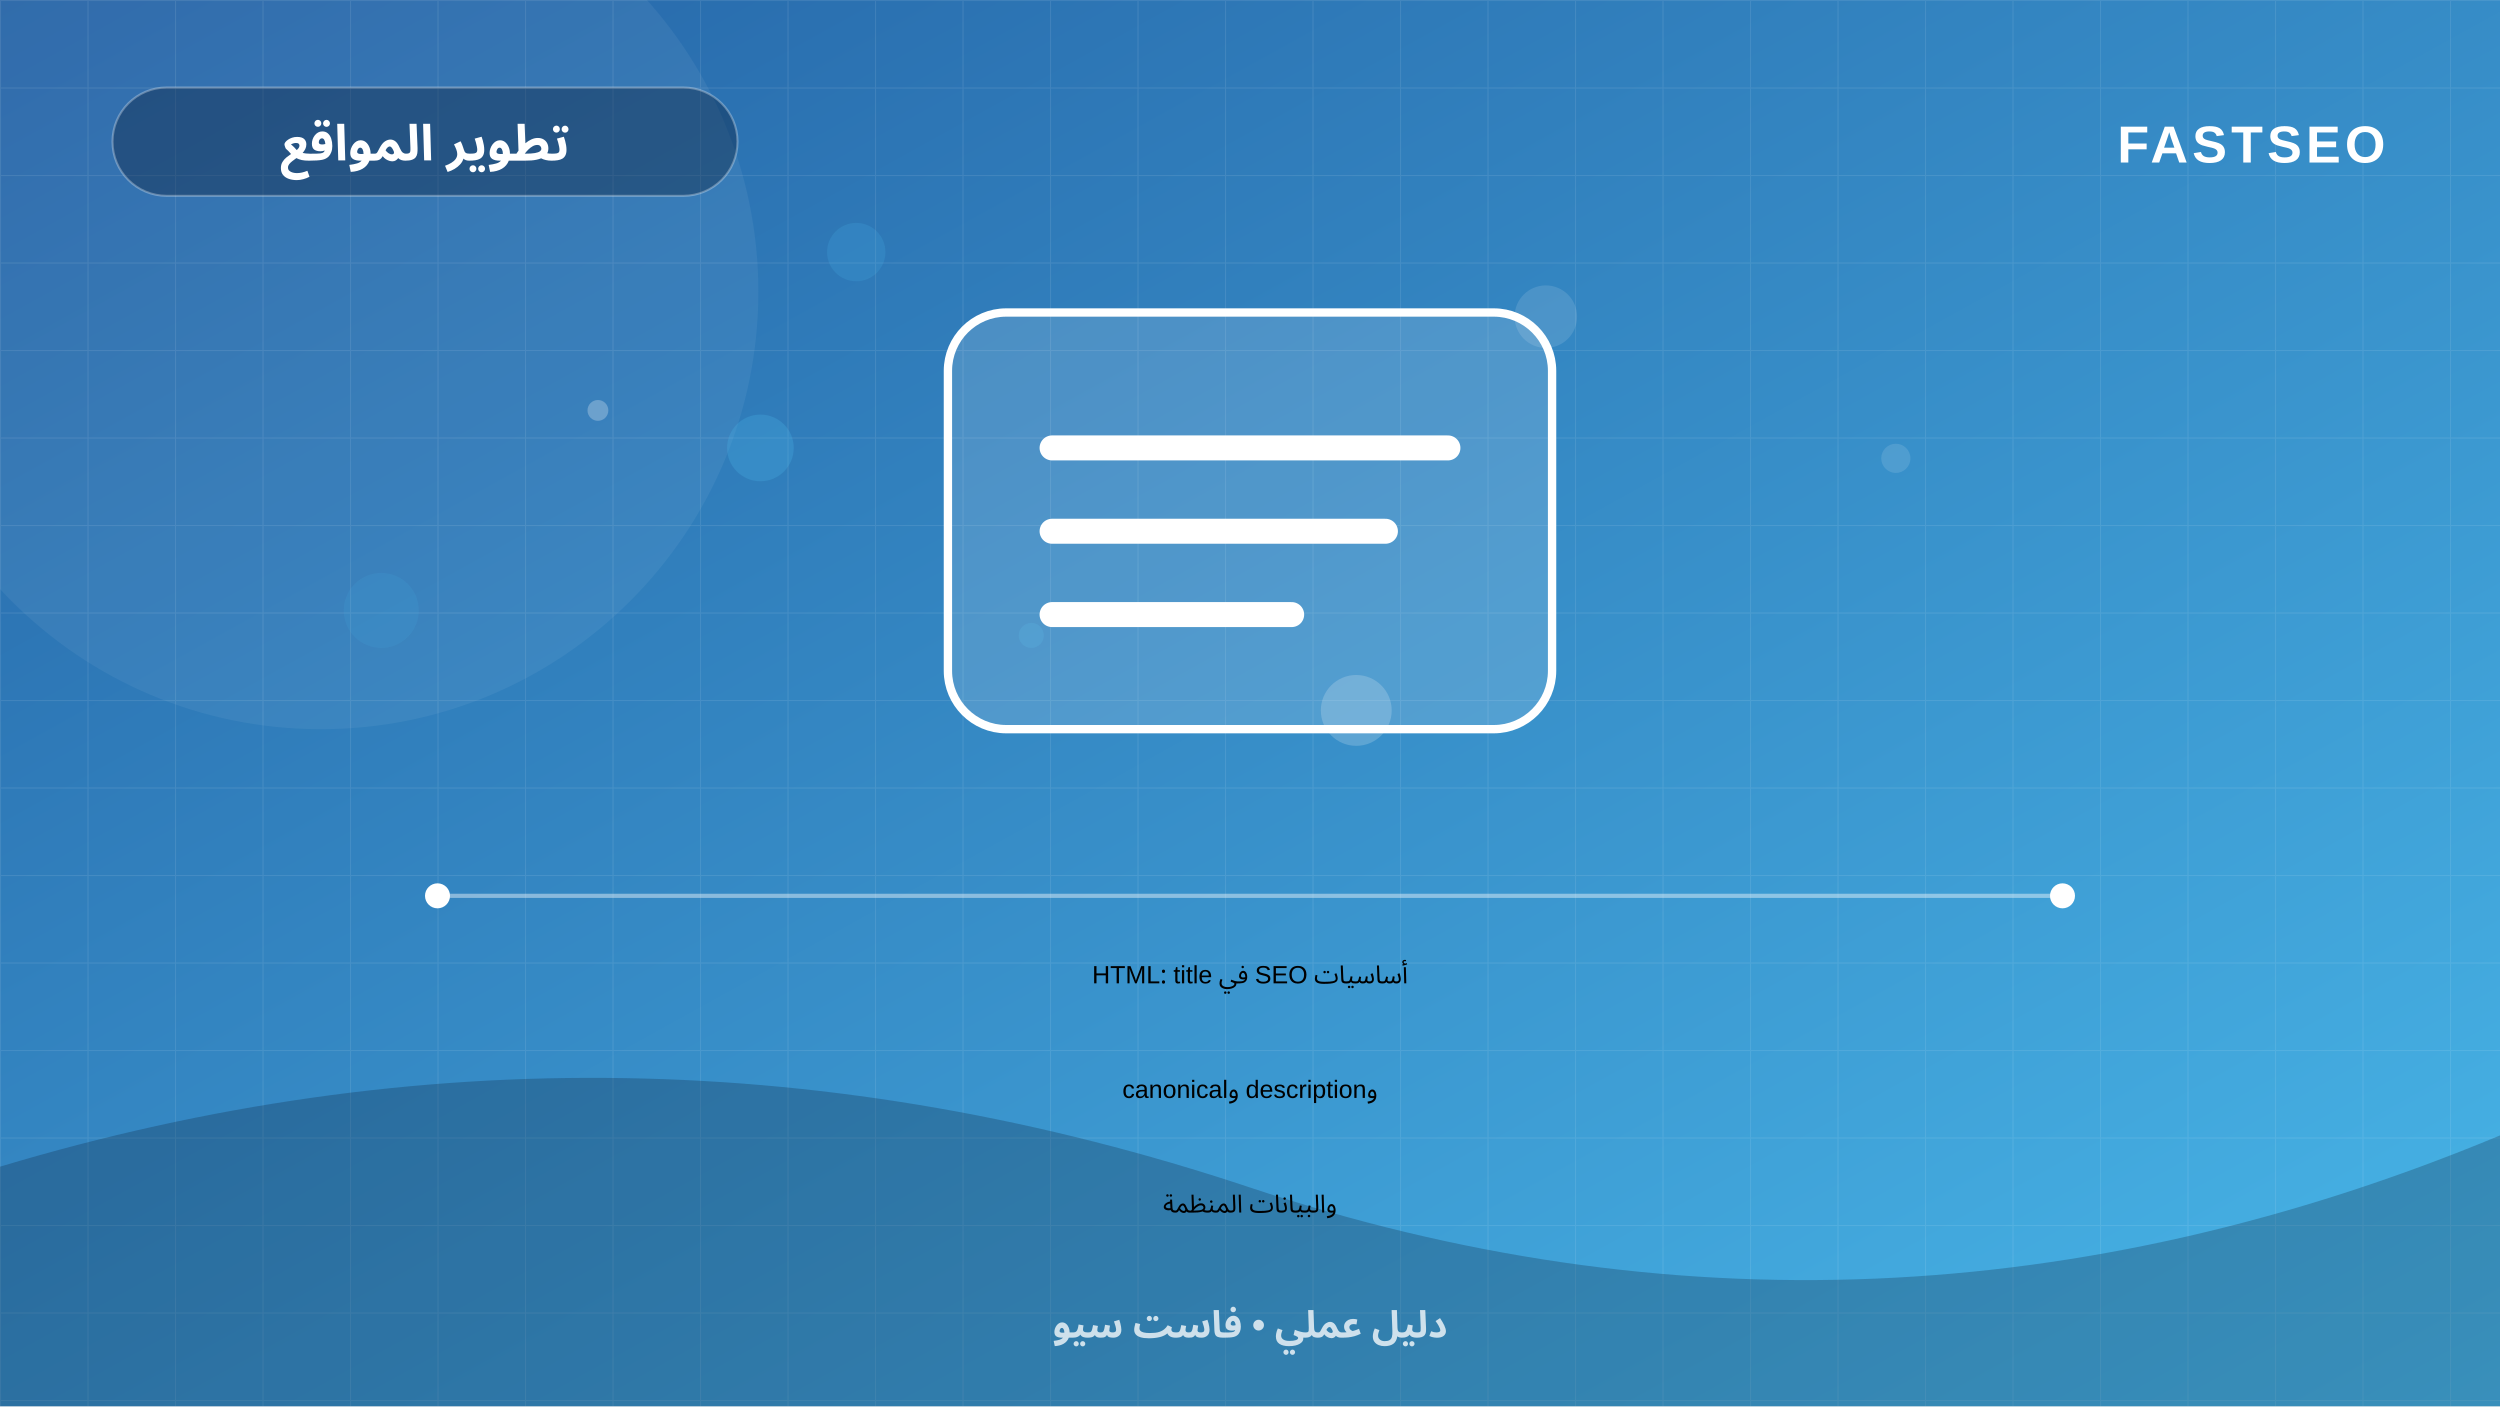
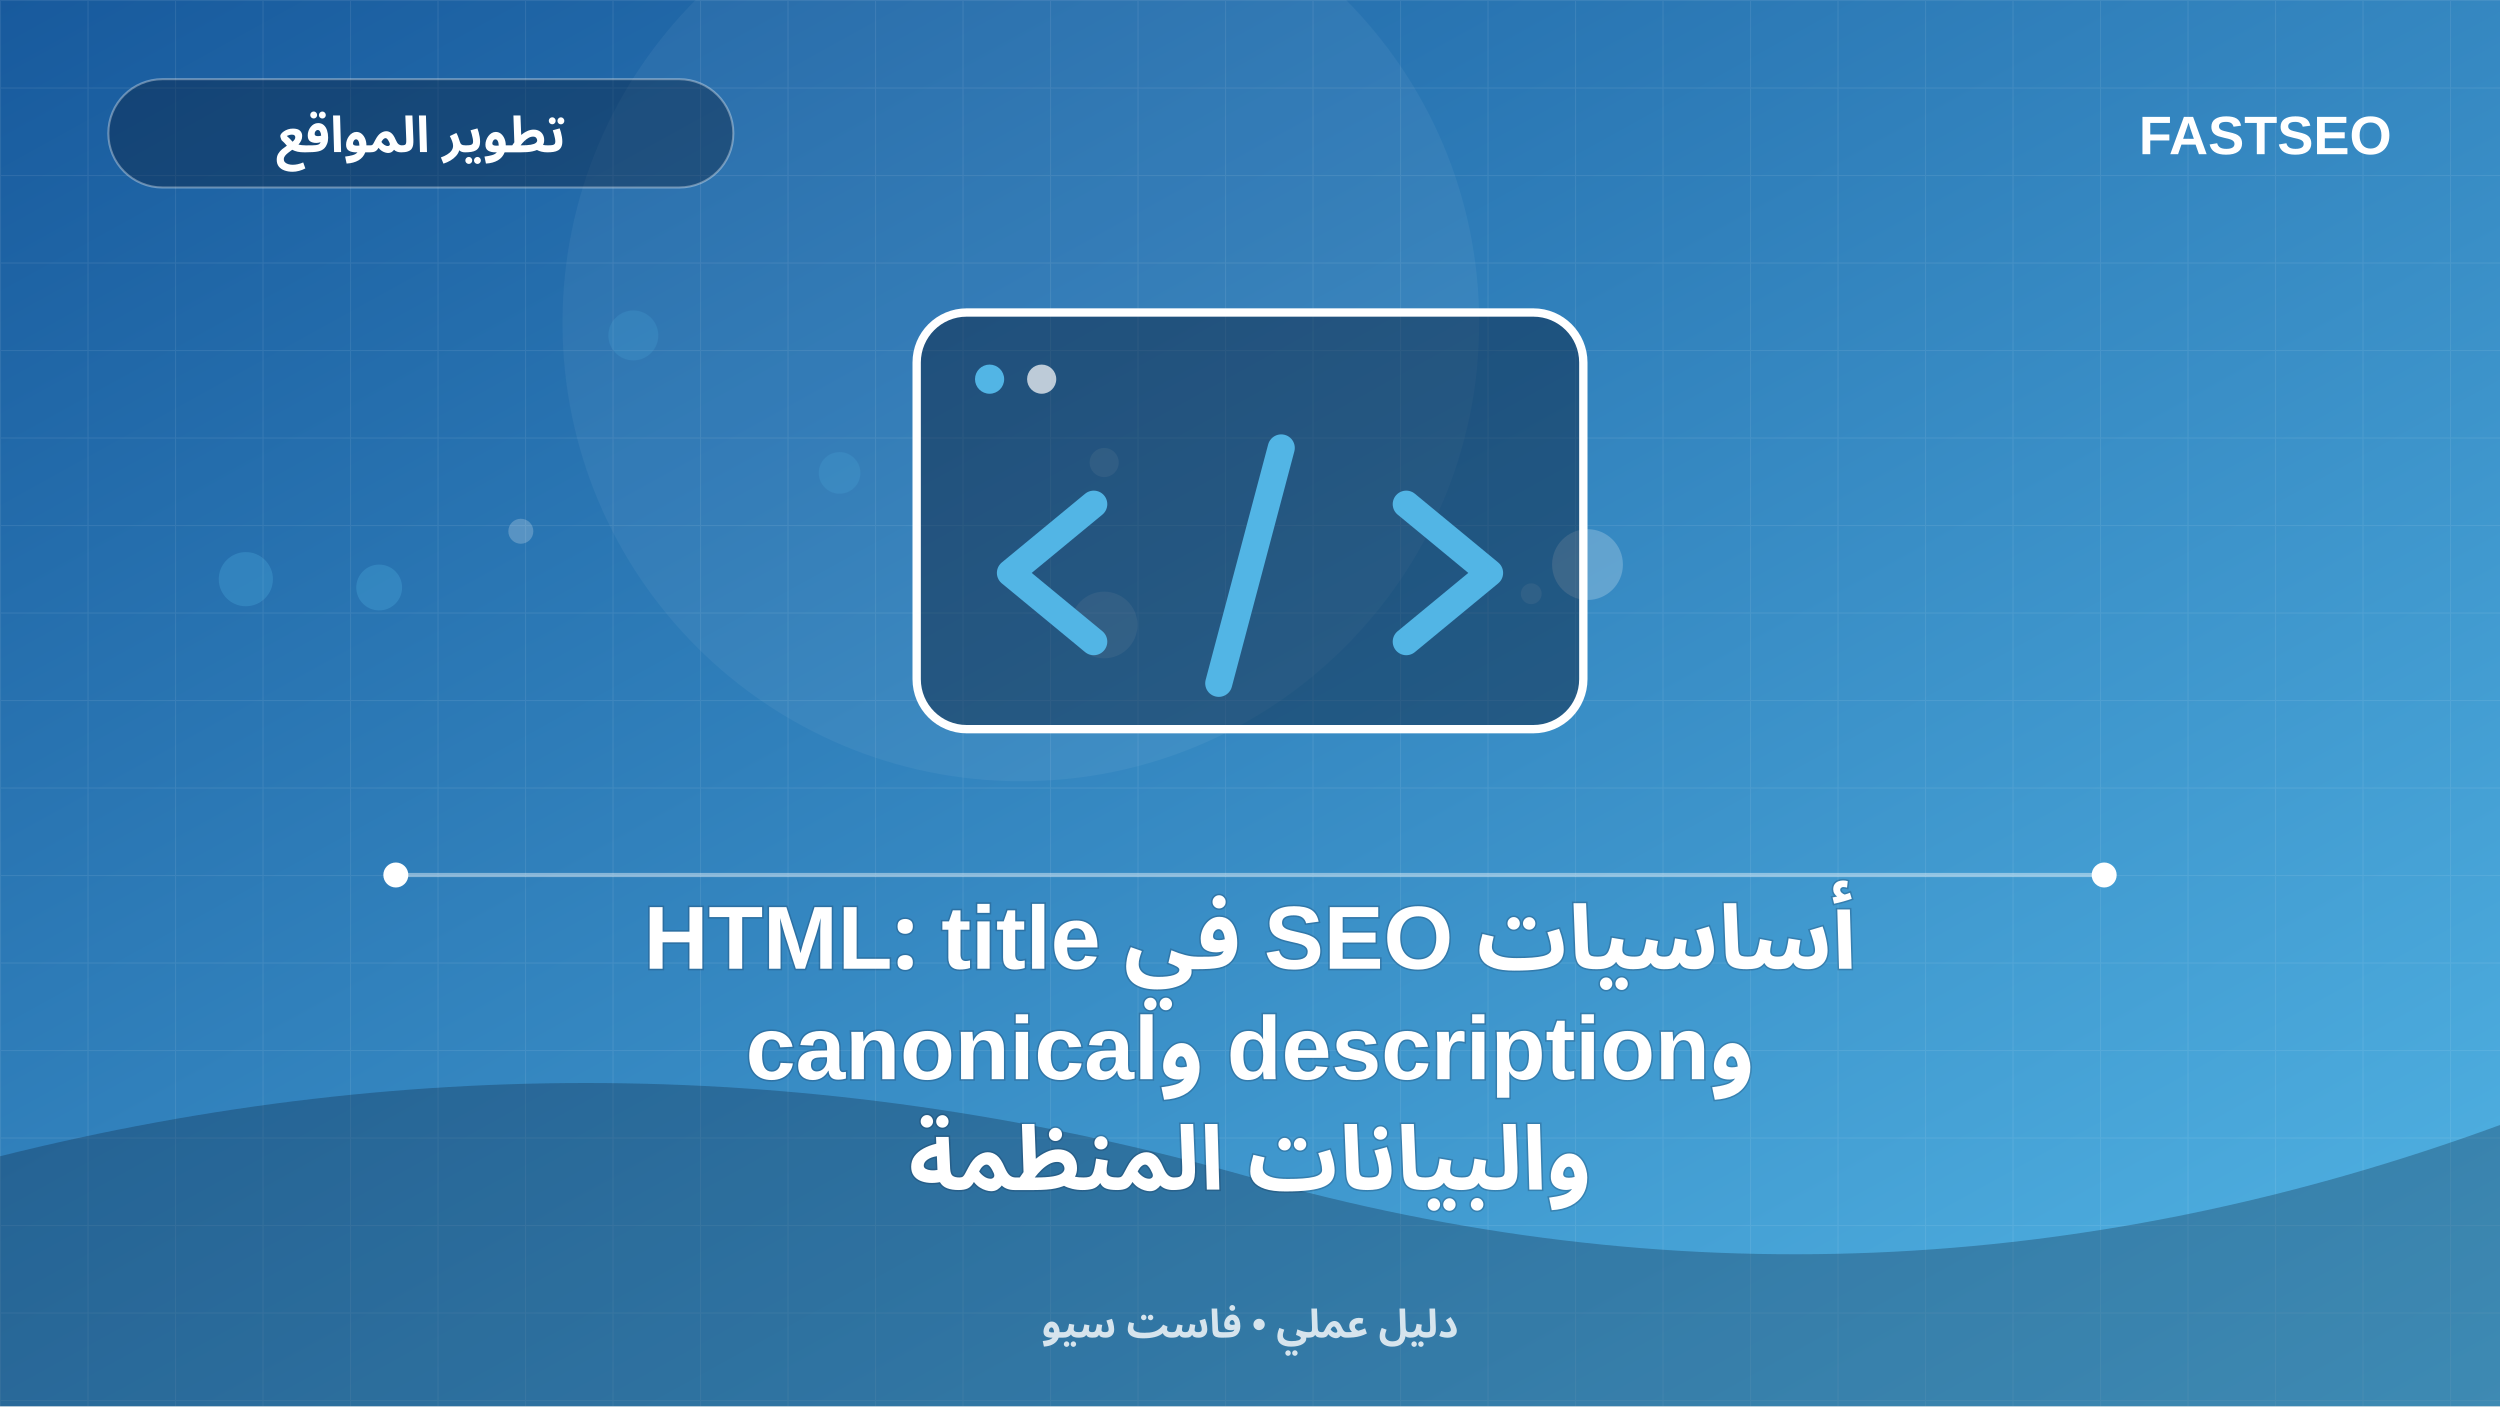
- <svg xmlns="http://www.w3.org/2000/svg" width="1200" height="675" viewBox="0 0 1200 675" role="img" aria-labelledby="title desc">
+ <svg xmlns="http://www.w3.org/2000/svg" width="1200" height="675" viewBox="0 0 1200 675" role="img" aria-labelledby="t dsc">
  <defs>
    <linearGradient id="bg" x1="0" y1="0" x2="1" y2="1">
-       <stop offset="0" stop-color="#2563A6" />
-       <stop offset="1" stop-color="#48B6E8" />
+       <stop stop-color="#185A9D" />
+       <stop offset="1" stop-color="#52B5E5" />
    </linearGradient>
-     <radialGradient id="orb">
-       <stop stop-color="#fff" stop-opacity=".5" />
-       <stop offset="1" stop-color="#fff" stop-opacity="0" />
-     </radialGradient>
-     <pattern id="grid" width="42" height="42" patternUnits="userSpaceOnUse">
-       <path d="M42 0H0V42" fill="none" stroke="#fff" stroke-opacity=".09" stroke-width="1" />
+     <pattern id="g" width="42" height="42" patternUnits="userSpaceOnUse">
+       <path d="M42 0H0V42" fill="none" stroke="#fff" stroke-opacity=".08" />
    </pattern>
+     <style>.headline{fill:#fff;font-family:'Noto Sans Arabic',Tahoma,Arial,sans-serif;font-size:43px;font-weight:900;paint-order:stroke;stroke:#10213B;stroke-opacity:.22;stroke-width:1.5px}</style>
  </defs>
  <rect width="1200" height="675" fill="url(#bg)" />
-   <rect width="1200" height="675" fill="url(#grid)" />
-   <path d="M0 560Q300 470 600 570T1200 545V675H0Z" fill="#07152B" opacity=".24" />
-   <circle cx="154" cy="140" r="210" fill="#fff" opacity=".055" />
-   <circle cx="910" cy="220" r="7" fill="#fff" opacity="0.12" />
-   <circle cx="495" cy="305" r="6" fill="#48B6E8" opacity="0.19" />
-   <circle cx="287" cy="197" r="5" fill="#fff" opacity="0.26" />
-   <circle cx="183" cy="293" r="18" fill="#48B6E8" opacity="0.12" />
-   <circle cx="651" cy="341" r="17" fill="#fff" opacity="0.19" />
-   <circle cx="365" cy="215" r="16" fill="#48B6E8" opacity="0.26" />
-   <circle cx="742" cy="152" r="15" fill="#fff" opacity="0.12" />
-   <circle cx="411" cy="121" r="14" fill="#48B6E8" opacity="0.19" />
-   <g font-family="Noto Sans Arabic,Tahoma,Arial,sans-serif">
-     <rect x="54" y="42" width="300" height="52" rx="26" fill="#07152B" fill-opacity=".35" stroke="#fff" stroke-opacity=".3" />
-     <text x="204" y="77" text-anchor="middle" fill="#fff" font-size="24" font-weight="800" direction="rtl">تطوير المواقع</text>
-     <text x="1145" y="78" text-anchor="end" fill="#fff" font-size="25" font-weight="900" letter-spacing="2">FASTSEO</text>
+   <rect width="1200" height="675" fill="url(#g)" />
+   <circle cx="490" cy="155" r="220" fill="#fff" opacity=".05" />
+   <circle cx="530" cy="300" r="16" fill="#fff" opacity="0.12" />
+   <circle cx="403" cy="227" r="10" fill="#52B5E5" opacity="0.17" />
+   <circle cx="762" cy="271" r="17" fill="#fff" opacity="0.22" />
+   <circle cx="182" cy="282" r="11" fill="#52B5E5" opacity="0.27" />
+   <circle cx="735" cy="285" r="5" fill="#fff" opacity="0.12" />
+   <circle cx="304" cy="161" r="12" fill="#52B5E5" opacity="0.17" />
+   <circle cx="250" cy="255" r="6" fill="#fff" opacity="0.22" />
+   <circle cx="118" cy="278" r="13" fill="#52B5E5" opacity="0.27" />
+   <circle cx="530" cy="222" r="7" fill="#fff" opacity="0.12" />
+   <path d="M0 555Q300 480 600 565T1200 540V675H0Z" fill="#07152B" opacity=".27" />
+   <g font-family="'Noto Sans Arabic',Tahoma,Arial,sans-serif">
+     <rect x="52" y="38" width="300" height="52" rx="26" fill="#07152B" fill-opacity=".36" stroke="#fff" stroke-opacity=".35" />
+     <text x="202" y="73" text-anchor="middle" fill="#fff" font-size="24" font-weight="800" direction="rtl">تطوير المواقع</text>
+     <text x="1148" y="74" text-anchor="end" fill="#fff" font-size="26" font-weight="900">FASTSEO</text>
    <g transform="translate(600 250)">
-       <rect x="-145" y="-100" width="290" height="200" rx="28" fill="#fff" fill-opacity=".14" stroke="#fff" stroke-width="4" />
-       <path d="M-95 -35H95 M-95 5H65 M-95 45H20" stroke="#fff" stroke-width="12" stroke-linecap="round" />
+       <rect x="-160" y="-100" width="320" height="200" rx="24" fill="#07152B" fill-opacity=".42" stroke="#fff" stroke-width="4" />
+       <circle cx="-125" cy="-68" r="7" fill="#52B5E5" />
+       <circle cx="-100" cy="-68" r="7" fill="#fff" opacity=".7" />
+       <path d="M-75 -8L-115 25 -75 58M75 -8L115 25 75 58M15 -35L-15 78" fill="none" stroke="#52B5E5" stroke-width="13" stroke-linecap="round" stroke-linejoin="round" />
    </g>
-     <path d="M210 430H990" stroke="#fff" stroke-opacity=".42" stroke-width="2" />
-     <circle cx="210" cy="430" r="6" fill="#fff" />
-     <circle cx="990" cy="430" r="6" fill="#fff" />
-     <text x="600" y="472" text-anchor="middle" direction="rtl" unicode-bidi="plaintext" class="headline">أساسيات SEO في HTML: title</text>
-     <text x="600" y="527" text-anchor="middle" direction="rtl" unicode-bidi="plaintext" class="headline">وdescription وcanonical</text>
-     <text x="600" y="582" text-anchor="middle" direction="rtl" unicode-bidi="plaintext" class="headline">والبيانات المنظمة</text>
-     <text x="600" y="642" text-anchor="middle" fill="#fff" opacity=".76" font-size="18" font-weight="600" direction="rtl">دليل عملي • فاست سيو</text>
+     <path d="M190 420H1010" stroke="#fff" stroke-opacity=".42" stroke-width="2" />
+     <circle cx="190" cy="420" r="6" fill="#fff" />
+     <circle cx="1010" cy="420" r="6" fill="#fff" />
+     <text class="headline" x="600" y="465" text-anchor="middle" direction="rtl" unicode-bidi="plaintext">أساسيات SEO في HTML: title</text>
+     <text class="headline" x="600" y="518" text-anchor="middle" direction="rtl" unicode-bidi="plaintext">وdescription وcanonical</text>
+     <text class="headline" x="600" y="571" text-anchor="middle" direction="rtl" unicode-bidi="plaintext">والبيانات المنظمة</text>
+     <text x="600" y="642" text-anchor="middle" fill="#fff" opacity=".8" font-size="19" font-weight="700" direction="rtl">دليل عملي • فاست سيو</text>
  </g>
</svg>
